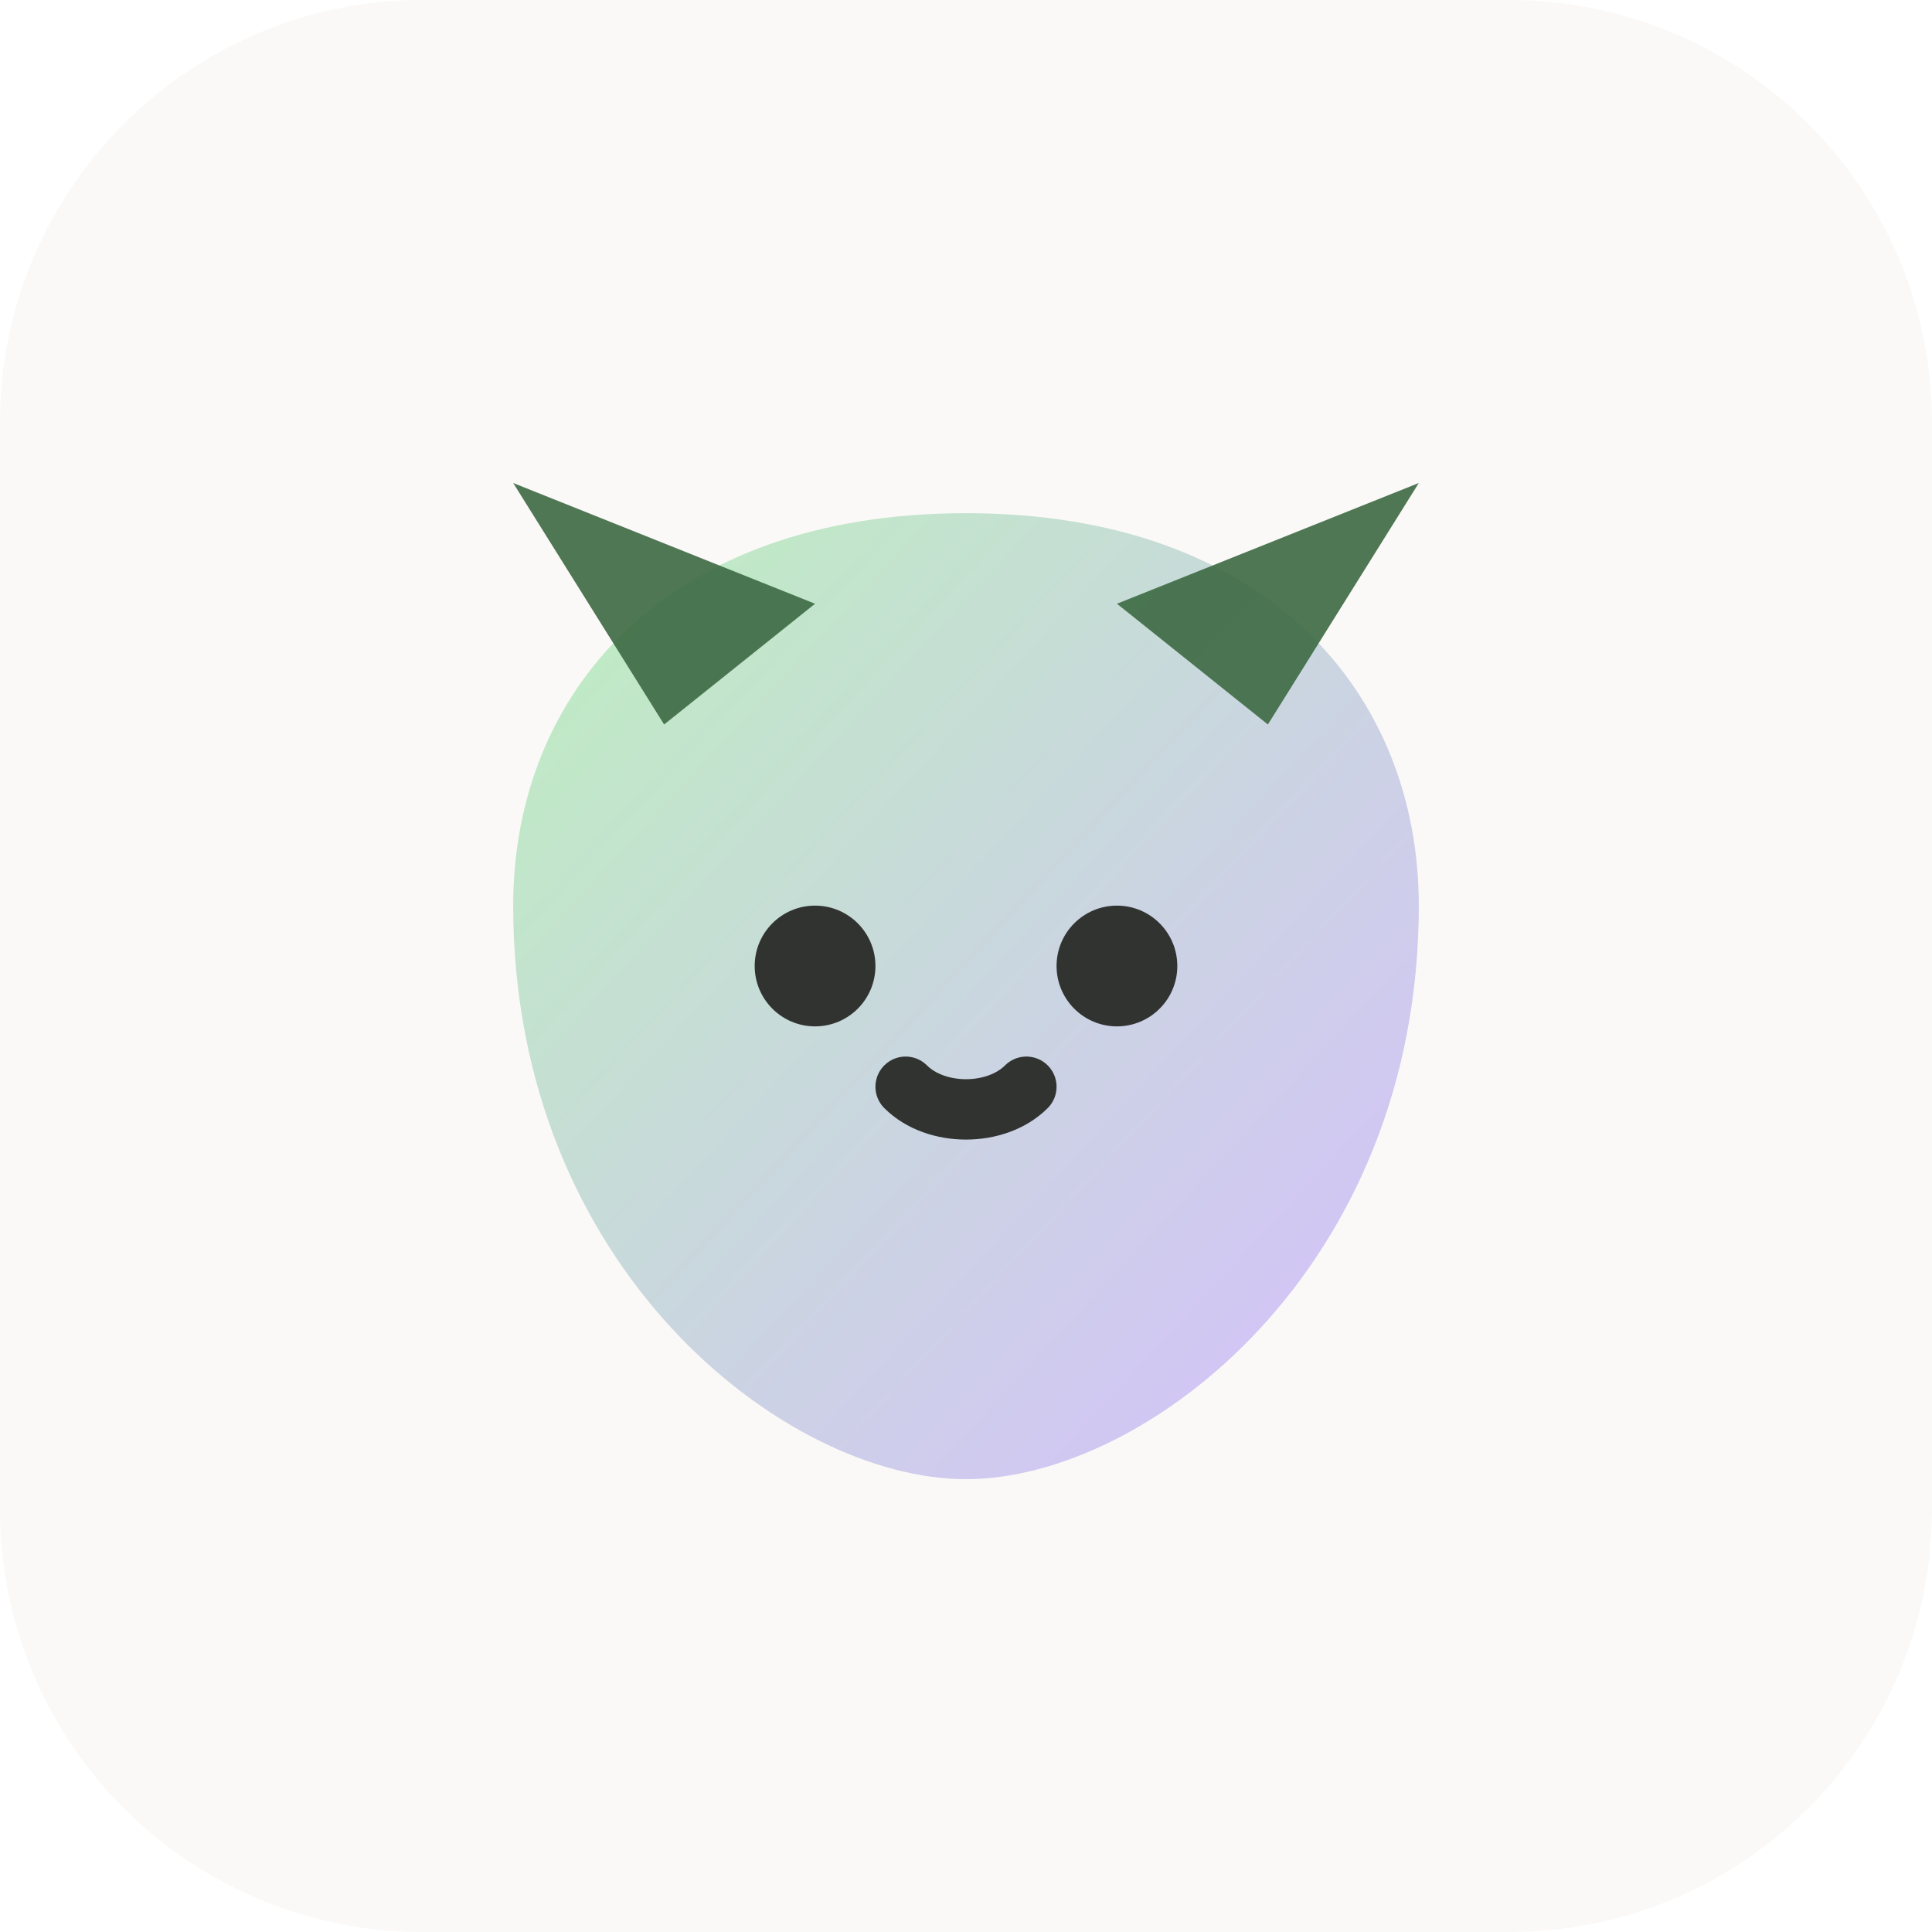
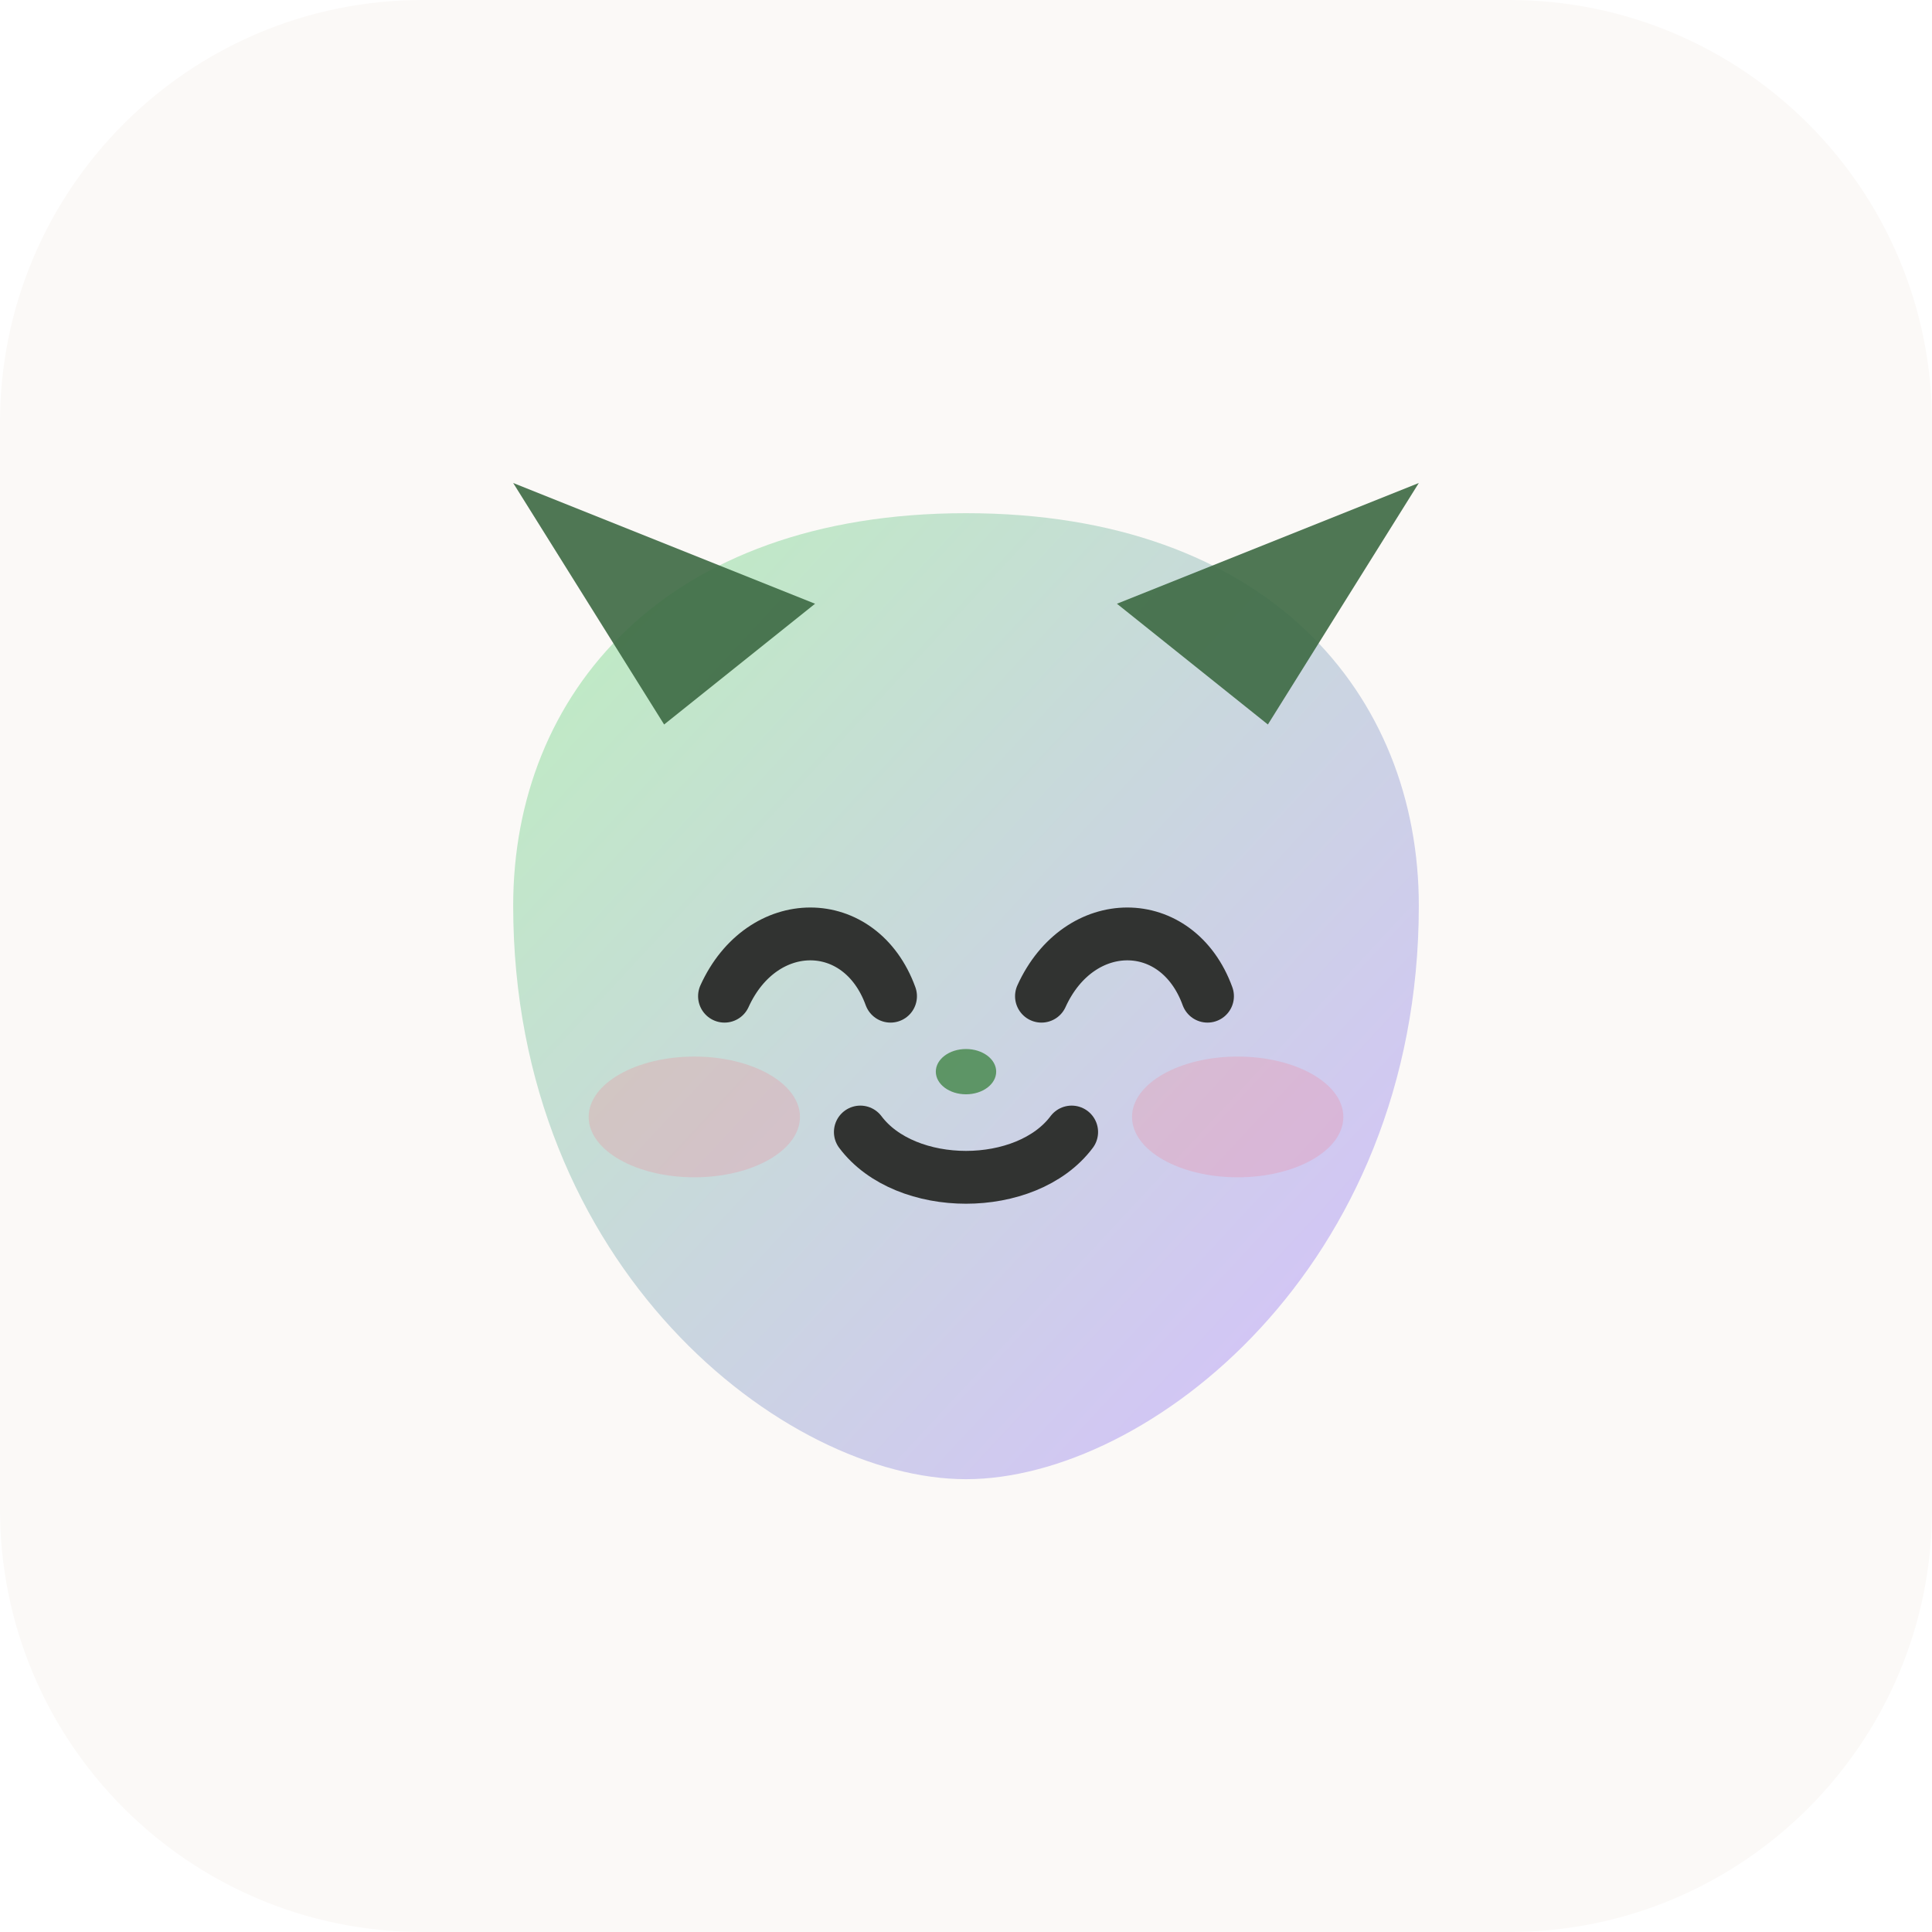
<svg xmlns="http://www.w3.org/2000/svg" viewBox="0 0 128 128" role="img" aria-label="Cat avatar">
  <defs>
    <linearGradient id="g" x1="0" y1="0" x2="1" y2="1">
      <stop offset="0" stop-color="#bdefbe" />
      <stop offset="1" stop-color="#d6beff" />
    </linearGradient>
  </defs>
  <rect width="128" height="128" rx="28" fill="#fbf9f7" />
  <path d="M34 60c0-14 10-26 30-26s30 12 30 26c0 24-18 38-30 38S34 84 34 60Z" fill="url(#g)" />
  <path d="M44 48 34 32l20 8Z" fill="#3c6942" opacity="0.9" />
  <path d="M84 48 94 32l-20 8Z" fill="#3c6942" opacity="0.9" />
-   <circle cx="54" cy="64" r="4" fill="#313331" />
-   <circle cx="74" cy="64" r="4" fill="#313331" />
-   <path d="M60 72c2 2 6 2 8 0" fill="none" stroke="#313331" stroke-width="4" stroke-linecap="round" />
+   <path d="M48 66c2.5-5.5 9-5.5 11 0" fill="none" stroke="#313331" stroke-width="3.5" stroke-linecap="round" />
+   <path d="M69 66c2.5-5.5 9-5.5 11 0" fill="none" stroke="#313331" stroke-width="3.5" stroke-linecap="round" />
+   <ellipse cx="64" cy="71" rx="2" ry="1.5" fill="#4a8a50" opacity="0.85" />
+   <path d="M57 75c3 4 11 4 14 0" fill="none" stroke="#313331" stroke-width="3.5" stroke-linecap="round" />
+   <ellipse cx="46" cy="74" rx="7" ry="4" fill="#f97386" opacity="0.22" />
+   <ellipse cx="82" cy="74" rx="7" ry="4" fill="#f97386" opacity="0.22" />
</svg>
